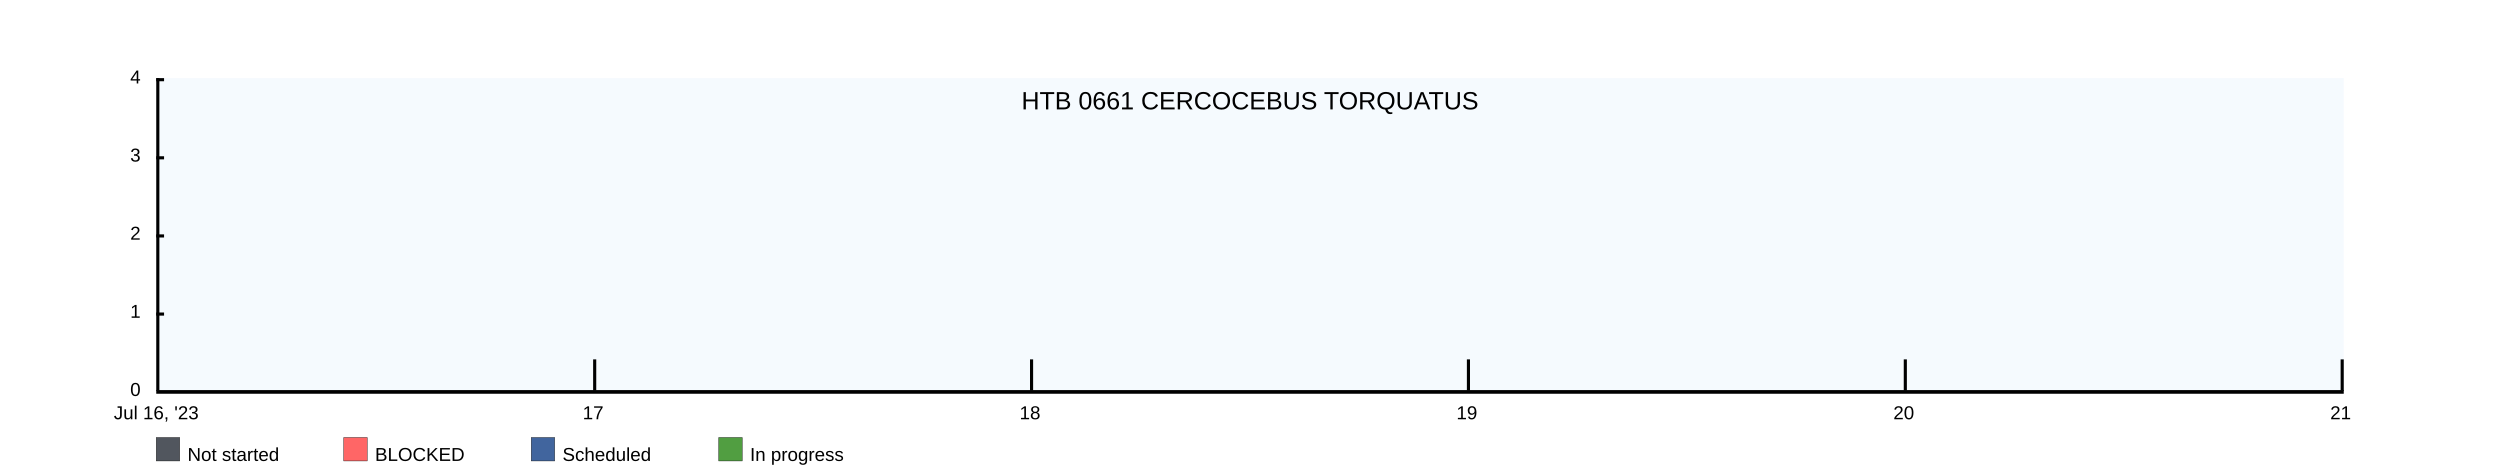
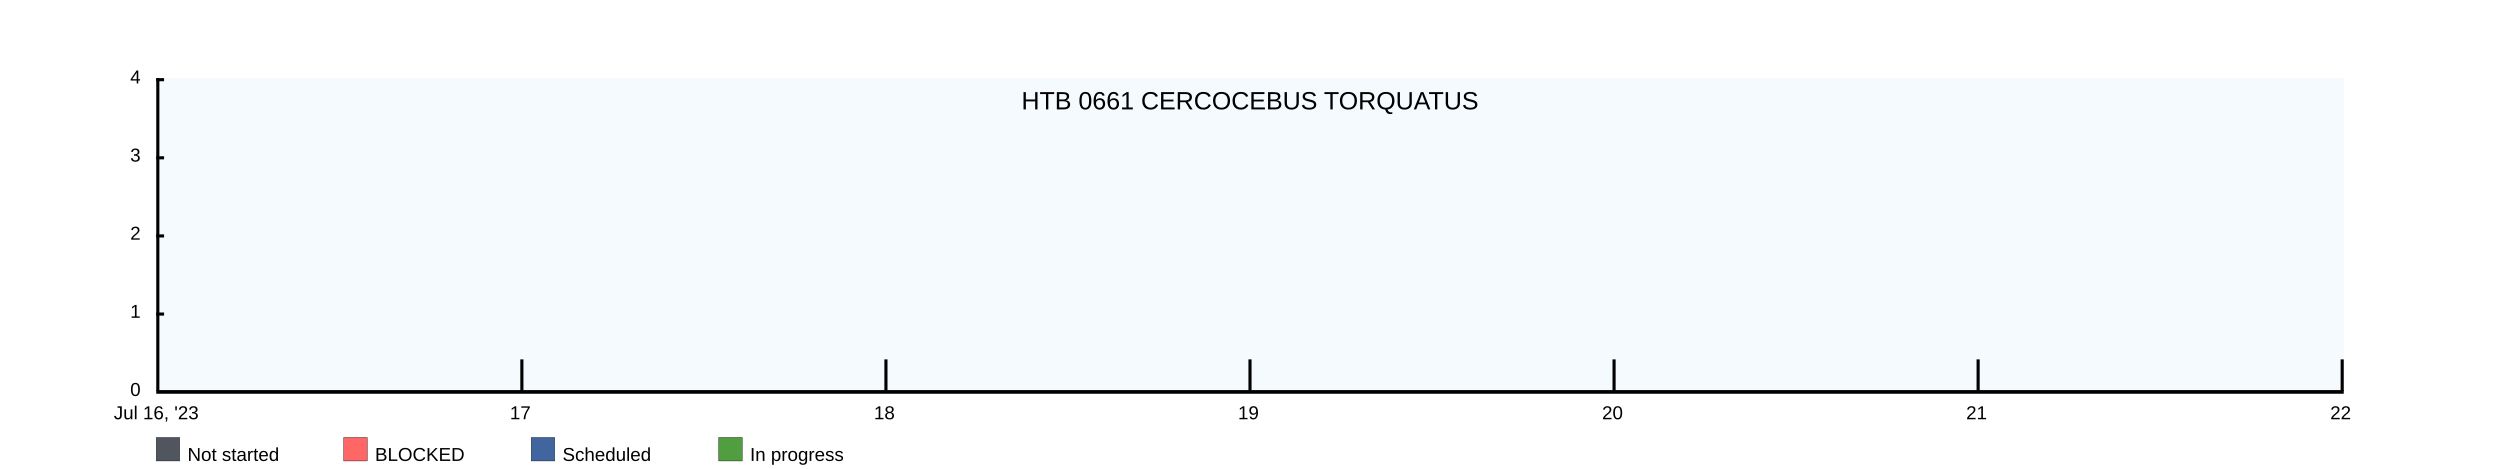
<svg xmlns="http://www.w3.org/2000/svg" width="1600" height="300">
  <rect x="100" y="50" width="1400" height="200" fill="rgba(221, 239, 250, .3)" />
  <clipPath id="theGraph">
    <rect x="100" y="50" width="1400" height="200" fill="black" />
  </clipPath>
  <rect x="100" y="280" width="15" height="15" fill="#51565E" stroke="black" stroke-width="0.25" />
  <text x="120" y="295" font-family="Arial" font-size="12" fill="black">Not started</text>
  <rect x="220" y="280" width="15" height="15" fill="#FF6666" stroke="black" stroke-width="0.25" />
  <text x="240" y="295" font-family="Arial" font-size="12" fill="black">BLOCKED</text>
  <rect x="340" y="280" width="15" height="15" fill="#41659E" stroke="black" stroke-width="0.25" />
  <text x="360" y="295" font-family="Arial" font-size="12" fill="black">Scheduled</text>
  <rect x="460" y="280" width="15" height="15" fill="#519E41" stroke="black" stroke-width="0.25" />
  <text x="480" y="295" font-family="Arial" font-size="12" fill="black">In progress</text>
-   <path d="M 100 250 M 100 250 C 100 250 380 250 380 250 C 380 250 660 250 660 250 C 660 250 940 250 940 250 C 940 250 1220 250 1220 250 C 1220 250 1500 250 1500 250 C 1500 250 1500 250 1500 250 C 1500 250 100 250 100 250 Z" fill="#519E41" stroke="black" stroke-width="0.25" />
-   <path d="M 100 250 M 100 250 C 100 250 380 250 380 250 C 380 250 660 250 660 250 C 660 250 940 250 940 250 C 940 250 1220 250 1220 250 C 1220 250 1500 250 1500 250 C 1500 250 1500 250 1500 250 C 1500 250 100 250 100 250 Z" fill="#41659E" stroke="black" stroke-width="0.25" />
-   <path d="M 100 250 M 100 250 C 100 250 380 250 380 250 C 380 250 660 250 660 250 C 660 250 940 250 940 250 C 940 250 1220 250 1220 250 C 1220 250 1500 250 1500 250 C 1500 250 1500 250 1500 250 C 1500 250 100 250 100 250 Z" fill="#FF6666" stroke="black" stroke-width="0.25" />
-   <path d="M 100 250 M 100 250 C 100 250 380 250 380 250 C 380 250 660 250 660 250 C 660 250 940 250 940 250 C 940 250 1220 250 1220 250 C 1220 250 1500 250 1500 250 C 1500 250 1500 250 1500 250 C 1500 250 100 250 100 250 Z" fill="#51565E" stroke="black" stroke-width="0.25" />
+   <path d="M 100 250 M 100 250 C 100 250 333.333 250 333.333 250 C 333.333 250 566.667 250 566.667 250 C 566.667 250 800 250 800 250 C 800 250 1033.333 250 1033.333 250 C 1033.333 250 1266.667 250 1266.667 250 C 1266.667 250 1500 250 1500 250 C 1500 250 1500 250 1500 250 C 1500 250 100 250 100 250 Z" fill="#519E41" stroke="black" stroke-width="0.25" />
+   <path d="M 100 250 M 100 250 C 100 250 333.333 250 333.333 250 C 333.333 250 566.667 250 566.667 250 C 566.667 250 800 250 800 250 C 800 250 1033.333 250 1033.333 250 C 1033.333 250 1266.667 250 1266.667 250 C 1266.667 250 1500 250 1500 250 C 1500 250 1500 250 1500 250 C 1500 250 100 250 100 250 Z" fill="#41659E" stroke="black" stroke-width="0.25" />
+   <path d="M 100 250 M 100 250 C 100 250 333.333 250 333.333 250 C 333.333 250 566.667 250 566.667 250 C 566.667 250 800 250 800 250 C 800 250 1033.333 250 1033.333 250 C 1033.333 250 1266.667 250 1266.667 250 C 1266.667 250 1500 250 1500 250 C 1500 250 1500 250 1500 250 C 1500 250 100 250 100 250 Z" fill="#FF6666" stroke="black" stroke-width="0.25" />
+   <path d="M 100 250 M 100 250 C 100 250 333.333 250 333.333 250 C 333.333 250 566.667 250 566.667 250 C 566.667 250 800 250 800 250 C 800 250 1033.333 250 1033.333 250 C 1033.333 250 1266.667 250 1266.667 250 C 1266.667 250 1500 250 1500 250 C 1500 250 1500 250 1500 250 C 1500 250 100 250 100 250 Z" fill="#51565E" stroke="black" stroke-width="0.25" />
  <text x="800" y="70" font-family="Arial" font-size="16" fill="black" text-anchor="middle" alignment-baseline="middle">HTB 0661 CERCOCEBUS TORQUATUS</text>
  <rect x="100" y="250" width="1400" height="2" fill="black" />
  <rect x="100" y="50" width="5" height="2" fill="black" />
  <rect x="100" y="100" width="5" height="2" fill="black" />
  <rect x="100" y="150" width="5" height="2" fill="black" />
  <rect x="100" y="200" width="5" height="2" fill="black" />
  <text x="90" y="50" font-family="Arial" font-size="12" fill="black" text-anchor="end" dominant-baseline="middle">4</text>
  <text x="90" y="100" font-family="Arial" font-size="12" fill="black" text-anchor="end" dominant-baseline="middle">3</text>
  <text x="90" y="150" font-family="Arial" font-size="12" fill="black" text-anchor="end" dominant-baseline="middle">2</text>
  <text x="90" y="200" font-family="Arial" font-size="12" fill="black" text-anchor="end" dominant-baseline="middle">1</text>
  <text x="90" y="250" font-family="Arial" font-size="12" fill="black" text-anchor="end" dominant-baseline="middle">0</text>
  <text x="100" y="260" font-family="Arial" fill="black" text-anchor="middle" dominant-baseline="hanging">Jul 16, '23</text>
-   <text x="379.6" y="260" font-family="Arial" fill="black" text-anchor="middle" dominant-baseline="hanging">17</text>
-   <text x="659.2" y="260" font-family="Arial" fill="black" text-anchor="middle" dominant-baseline="hanging">18</text>
-   <text x="938.8" y="260" font-family="Arial" fill="black" text-anchor="middle" dominant-baseline="hanging">19</text>
-   <text x="1218.4" y="260" font-family="Arial" fill="black" text-anchor="middle" dominant-baseline="hanging">20</text>
-   <text x="1498" y="260" font-family="Arial" fill="black" text-anchor="middle" dominant-baseline="hanging">21</text>
+   <text x="333" y="260" font-family="Arial" fill="black" text-anchor="middle" dominant-baseline="hanging">17</text>
+   <text x="566" y="260" font-family="Arial" fill="black" text-anchor="middle" dominant-baseline="hanging">18</text>
+   <text x="799" y="260" font-family="Arial" fill="black" text-anchor="middle" dominant-baseline="hanging">19</text>
+   <text x="1032" y="260" font-family="Arial" fill="black" text-anchor="middle" dominant-baseline="hanging">20</text>
+   <text x="1265" y="260" font-family="Arial" fill="black" text-anchor="middle" dominant-baseline="hanging">21</text>
+   <text x="1498" y="260" font-family="Arial" fill="black" text-anchor="middle" dominant-baseline="hanging">22</text>
  <rect x="100" y="50" width="2" height="200" fill="black" />
-   <rect x="379.6" y="230" width="2" height="20" fill="black" />
-   <rect x="659.2" y="230" width="2" height="20" fill="black" />
-   <rect x="938.8" y="230" width="2" height="20" fill="black" />
-   <rect x="1218.4" y="230" width="2" height="20" fill="black" />
+   <rect x="333" y="230" width="2" height="20" fill="black" />
+   <rect x="566" y="230" width="2" height="20" fill="black" />
+   <rect x="799" y="230" width="2" height="20" fill="black" />
+   <rect x="1032" y="230" width="2" height="20" fill="black" />
+   <rect x="1265" y="230" width="2" height="20" fill="black" />
  <rect x="1498" y="230" width="2" height="20" fill="black" />
</svg>
